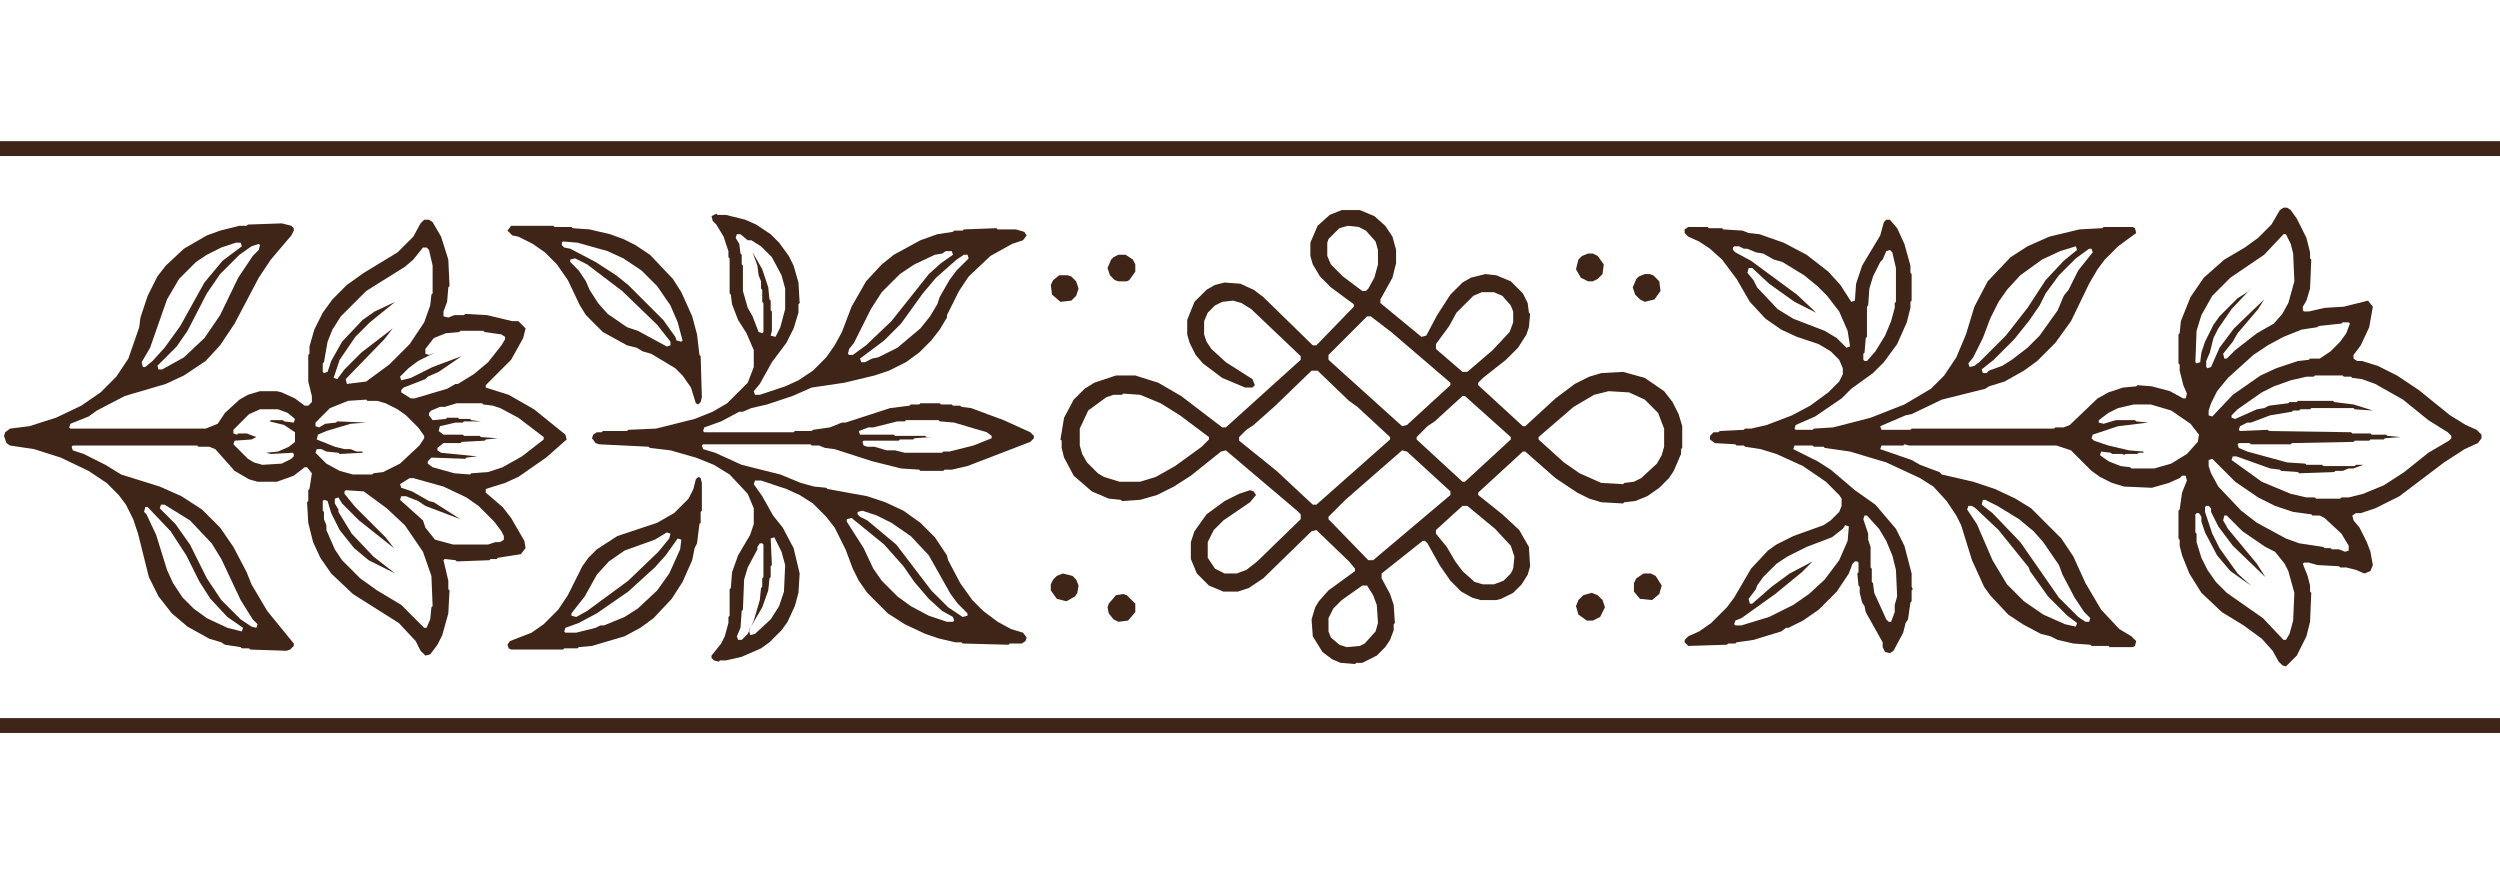
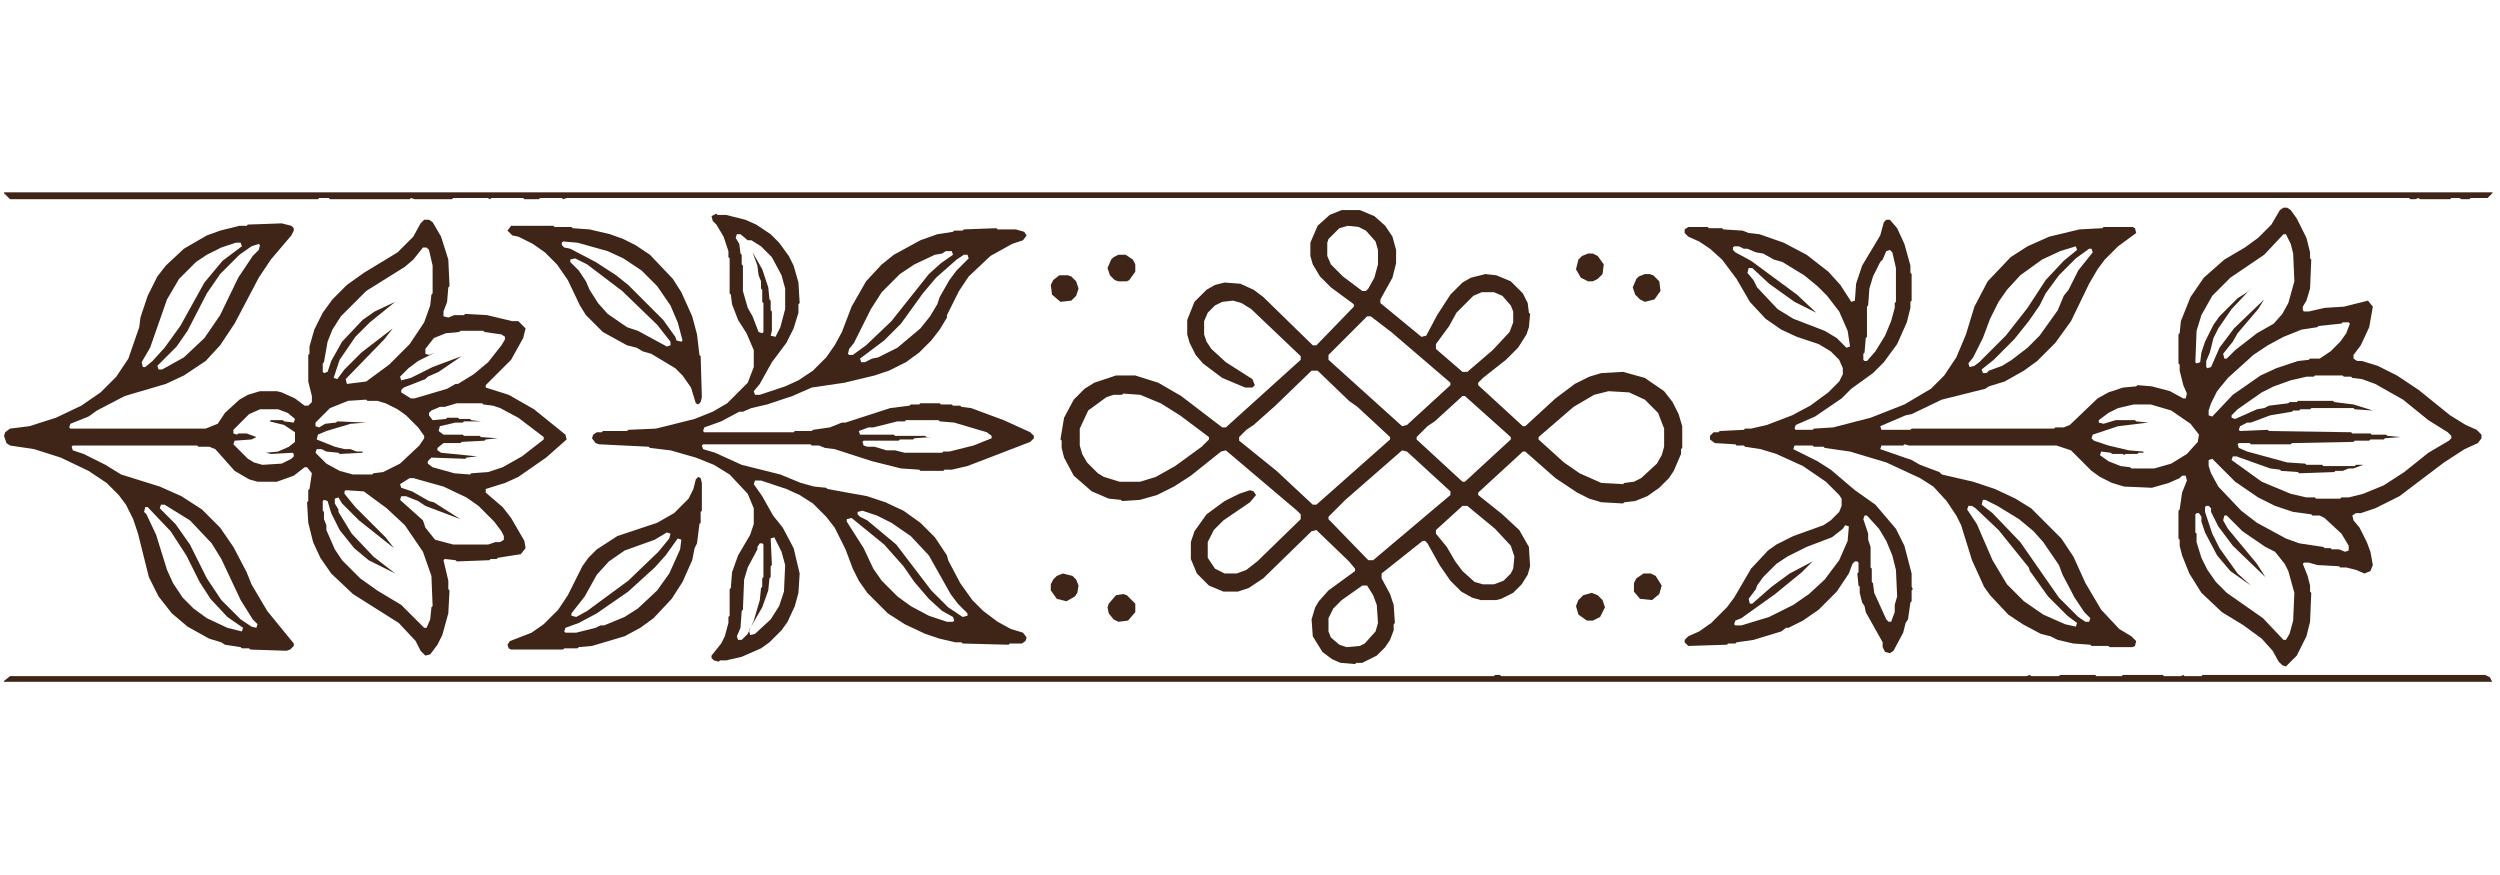
<svg xmlns="http://www.w3.org/2000/svg" width="286" height="100" viewBox="7 0 286 100">
  <defs>
    <clipPath id="interior">
-       <rect x="0" y="23" width="300" height="54" />
+       <rect x="0" y="22" width="300" height="56" />
    </clipPath>
  </defs>
  <g clip-path="url(#interior)">
    <g transform="translate(300 0) rotate(90) scale(0.1381215)">
      <path fill="#3F2418" fill-rule="evenodd" d="M364,1652L360,1653L339,1679L327,1700L321,1719L319,1719L298,1698L280,1688L272,1686L266,1692L266,1697L261,1718L260,1736L261,1737L261,1745L263,1750L262,1754L258,1754L250,1751L238,1750L237,1749L215,1750L196,1756L184,1763L182,1766L182,1770L185,1773L196,1779L209,1792L226,1820L236,1834L248,1846L259,1854L273,1861L287,1865L293,1865L294,1866L316,1866L328,1863L333,1863L336,1866L336,1869L330,1877L325,1888L324,1892L324,1906L327,1916L331,1923L342,1935L351,1941L355,1951L355,2063L354,2064L351,2063L345,2048L340,2041L328,2018L318,1984L311,1969L299,1951L286,1939L268,1927L230,1907L215,1897L195,1880L191,1878L189,1878L187,1880L185,1888L186,1916L187,1917L187,1923L191,1939L195,1950L206,1969L220,1984L229,1991L245,1999L263,2005L271,2006L297,2015L312,2025L325,2038L336,2054L346,2075L353,2097L355,2113L358,2117L361,2118L367,2116L369,2113L372,2093L379,2071L390,2048L400,2033L410,2023L418,2017L430,2011L442,2007L478,1998L494,1990L508,1979L519,1966L529,1948L532,1938L534,1935L536,1922L537,1921L537,1915L538,1914L539,1884L538,1881L535,1878L533,1878L506,1900L484,1913L474,1917L453,1928L437,1939L422,1954L411,1971L403,1989L393,2021L385,2034L376,2052L373,2061L370,2062L369,2061L369,1958L370,1957L370,1948L372,1943L390,1927L397,1915L399,1908L399,1892L394,1878L387,1869L387,1867L392,1863L405,1865L406,1866L415,1866L416,1867L433,1866L449,1862L462,1856L475,1847L492,1829L516,1791L531,1777L539,1773L543,1769L542,1765L534,1759L526,1755L508,1750L489,1749L488,1750L481,1750L464,1754L463,1753L464,1744L465,1743L464,1716L463,1715L463,1710L462,1709L459,1690L454,1686L448,1687L429,1698L420,1705L408,1719L405,1719L400,1703L395,1692L379,1669Z M201,1922L204,1921L216,1937L234,1952L270,1972L288,1985L299,1995L304,2001L304,2003L300,2004L288,1997L248,1983L231,1973L217,1959L211,1950L205,1938L201,1926Z M523,1921L520,1933L512,1950L504,1961L495,1970L483,1978L472,1983L443,1992L426,2000L424,2002L420,2001L420,1999L440,1980L460,1967L482,1956L496,1947L511,1933L520,1920Z M520,1909L519,1913L513,1922L497,1938L479,1950L451,1964L434,1976L421,1989L418,1988L418,1985L431,1964L450,1946L463,1938L497,1922L513,1912L517,1908Z M202,1907L203,1906L207,1907L212,1912L230,1924L261,1939L280,1952L296,1969L306,1987L306,1990L303,1991L287,1975L274,1966L243,1950L227,1939L211,1923L204,1913Z M347,1877L350,1878L349,1886L348,1887L348,1897L349,1898L352,1886L358,1877L366,1877L370,1882L374,1891L375,1901L376,1897L375,1879L376,1878L378,1878L380,1880L384,1888L385,1904L383,1911L380,1916L368,1928L365,1927L364,1913L362,1909L359,1917L359,1924L360,1925L359,1928L356,1928L343,1915L339,1906L339,1891L342,1883Z M361,1770L363,1770L369,1774L384,1790L391,1804L392,1812L393,1813L393,1829L390,1840L384,1851L375,1860L372,1859L372,1855L374,1851L375,1841L376,1840L375,1821L374,1821L374,1826L372,1831L372,1836L370,1844L364,1859L360,1858L357,1851L351,1831L350,1818L349,1842L350,1843L351,1852L354,1857L353,1860L350,1860L338,1848L332,1833L331,1818L332,1817L332,1809L334,1802L339,1792L344,1785L354,1775Z M520,1768L520,1770L501,1789L489,1809L479,1823L464,1838L455,1844L439,1851L435,1851L430,1853L424,1853L423,1854L415,1854L414,1853L415,1850L425,1847L439,1840L454,1828L464,1816L475,1794L461,1812L442,1830L424,1841L422,1841L417,1844L413,1844L412,1841L417,1838L431,1824L454,1795L445,1802L420,1827L409,1836L407,1836L406,1835L407,1820L421,1801L435,1786L457,1771L477,1764L502,1763L503,1764L513,1765Z M205,1768L207,1766L220,1763L243,1763L244,1764L253,1765L267,1770L285,1782L302,1799L316,1818L318,1834L314,1835L281,1803L272,1796L292,1822L306,1836L314,1842L313,1845L298,1840L279,1827L267,1815L250,1794L258,1811L265,1821L283,1838L299,1847L308,1850L309,1853L308,1854L301,1854L300,1853L283,1850L273,1846L262,1839L241,1818L221,1786L215,1779L205,1771Z M447,1704L449,1707L449,1711L451,1717L451,1746L447,1761L437,1769L431,1771L414,1790L411,1789L411,1785L415,1775L419,1769L430,1740L416,1762L415,1766L407,1780L404,1789L401,1790L396,1782L396,1779L403,1754L412,1735L419,1725L432,1712L440,1706L444,1704Z M279,1703L281,1703L286,1706L300,1717L310,1729L318,1742L318,1744L322,1751L330,1778L330,1781L325,1789L323,1789L321,1787L314,1769L312,1767L308,1758L295,1739L304,1763L313,1781L315,1789L312,1790L305,1783L299,1775L292,1761L294,1766L293,1769L289,1769L280,1762L276,1752L275,1741L274,1740L274,1721L275,1720L277,1706Z M362,1671L364,1671L378,1689L387,1705L391,1717L392,1731L393,1732L392,1745L387,1763L384,1767L382,1767L379,1764L380,1736L379,1735L378,1726L375,1756L373,1759L371,1759L367,1754L367,1740L366,1739L365,1720L364,1719L363,1709L362,1723L361,1724L361,1737L360,1738L360,1754L357,1758L353,1757L350,1744L350,1738L349,1737L349,1723L348,1731L347,1732L347,1741L346,1742L346,1751L347,1752L348,1763L344,1766L342,1766L340,1764L337,1757L337,1753L334,1743L334,1722L335,1721L336,1713L338,1707L346,1692Z M396,1541L395,1543L397,1545L405,1547L413,1551L425,1563L433,1577L444,1610L455,1627L462,1634L469,1639L493,1651L505,1659L517,1671L524,1681L531,1699L534,1701L537,1700L538,1698L538,1655L537,1654L537,1643L536,1642L535,1631L527,1604L520,1591L512,1580L496,1565L482,1556L464,1548L454,1546L450,1544L434,1542L433,1541L424,1541L423,1540L400,1540Z M442,1566L446,1567L457,1576L481,1601L506,1635L511,1644L510,1648L508,1648L494,1637L476,1627L465,1617L456,1604L447,1579L441,1569Z M447,1557L455,1558L475,1567L489,1577L504,1593L511,1604L518,1621L518,1624L520,1628L524,1644L524,1653L523,1654L520,1653L516,1642L508,1627L490,1601L470,1579L460,1570L446,1560Z M333,1541L329,1540L295,1541L294,1542L277,1544L262,1548L242,1557L231,1564L211,1583L203,1595L198,1605L194,1616L190,1633L189,1647L188,1648L188,1662L187,1663L187,1698L191,1701L195,1697L196,1692L202,1680L209,1670L219,1660L232,1651L253,1641L261,1636L275,1622L286,1602L288,1594L291,1589L293,1582L305,1562L311,1556L321,1549L334,1545L335,1543Z M286,1566L287,1569L274,1593L271,1602L260,1618L251,1626L240,1633L233,1636L224,1642L217,1649L215,1649L214,1645L219,1635L241,1606L269,1577L283,1566Z M282,1556L283,1557L282,1561L279,1562L265,1572L236,1601L228,1611L217,1628L206,1649L205,1654L203,1656L201,1656L200,1655L201,1643L208,1618L214,1605L224,1590L237,1577L253,1566L267,1560Z M195,1271L192,1273L190,1280L190,1295L189,1296L190,1323L191,1324L191,1331L192,1332L194,1345L199,1359L211,1381L219,1391L233,1404L254,1416L275,1424L286,1430L296,1437L307,1448L315,1460L320,1471L327,1492L327,1496L324,1497L318,1492L300,1482L284,1470L272,1464L259,1460L252,1460L251,1459L234,1460L220,1464L212,1468L201,1476L194,1483L186,1495L182,1504L178,1520L178,1527L177,1528L179,1532L183,1531L186,1528L196,1522L208,1518L213,1518L214,1517L243,1517L244,1516L252,1515L265,1510L276,1503L290,1497L304,1497L317,1502L334,1519L341,1531L347,1546L355,1578L356,1601L357,1602L357,1622L358,1623L358,1627L360,1630L363,1631L367,1628L368,1625L370,1584L371,1583L373,1566L379,1545L385,1530L393,1517L409,1502L421,1497L434,1497L443,1500L460,1510L474,1515L487,1516L488,1517L510,1517L511,1518L516,1518L527,1521L533,1524L543,1532L545,1532L547,1530L548,1526L547,1525L547,1520L544,1507L537,1491L532,1484L522,1474L515,1469L502,1463L491,1460L475,1459L454,1464L437,1473L427,1481L411,1490L401,1497L398,1496L398,1491L405,1470L410,1459L417,1448L428,1437L437,1430L455,1421L471,1415L481,1410L491,1403L508,1386L517,1372L525,1355L529,1343L532,1330L532,1325L533,1324L534,1286L533,1285L533,1275L531,1272L528,1271L524,1274L521,1284L515,1295L506,1307L497,1316L483,1326L464,1336L460,1337L445,1347L433,1359L423,1373L416,1388L411,1403L405,1436L404,1437L403,1447L400,1458L393,1475L385,1507L375,1529L372,1539L369,1540L368,1539L368,1450L369,1449L369,1443L371,1438L372,1430L382,1399L388,1375L389,1360L390,1359L390,1340L389,1339L389,1333L386,1320L366,1268L363,1265L361,1265L358,1268L348,1290L338,1317L337,1325L336,1326L336,1332L335,1333L335,1342L334,1343L334,1359L335,1360L335,1367L336,1368L338,1384L350,1421L350,1424L354,1434L356,1448L357,1449L357,1463L358,1464L358,1538L357,1539L354,1538L349,1524L341,1509L341,1506L338,1499L335,1486L328,1465L321,1449L317,1422L311,1397L307,1385L300,1371L292,1360L282,1350L273,1343L263,1337L261,1337L241,1327L229,1319L212,1301L202,1283L199,1274Z M450,1490L451,1489L478,1489L479,1490L486,1490L487,1491L497,1492L514,1497L525,1502L530,1507L530,1510L527,1511L520,1508L506,1507L505,1506L480,1505L470,1502L455,1494L453,1494L450,1492Z M445,1480L457,1474L468,1471L490,1472L502,1476L513,1483L525,1496L526,1500L522,1501L503,1490L489,1485L479,1484L478,1483L469,1483L468,1482L446,1483Z M279,1479L278,1483L274,1482L258,1482L257,1483L249,1483L248,1484L238,1485L223,1490L209,1498L220,1494L228,1493L233,1491L239,1491L240,1490L250,1490L251,1489L275,1489L276,1490L275,1493L262,1498L255,1502L241,1506L220,1506L219,1507L211,1507L210,1508L202,1509L197,1512L194,1511L194,1508L199,1502L199,1499L204,1491L213,1482L228,1474L239,1471L256,1471L271,1475Z M208,1333L211,1332L218,1342L227,1352L266,1383L286,1404L294,1415L294,1418L293,1419L289,1418L284,1414L256,1400L242,1391L227,1376L219,1364L211,1347L210,1341L208,1338Z M514,1331L515,1332L515,1337L510,1352L502,1367L494,1378L481,1391L471,1398L454,1406L432,1420L430,1420L429,1416L451,1389L469,1373L482,1364L496,1352L506,1341L511,1332Z M510,1320L511,1324L503,1336L489,1350L451,1379L431,1403L428,1409L426,1411L424,1411L423,1407L427,1395L433,1383L444,1367L460,1352L492,1334L500,1328L508,1320Z M211,1320L214,1319L224,1329L232,1335L246,1343L252,1345L262,1351L272,1359L288,1378L296,1394L297,1399L300,1405L300,1408L297,1409L282,1389L268,1375L243,1357L230,1346L215,1329L211,1323Z M363,1300L369,1315L374,1335L374,1340L375,1341L375,1372L373,1380L373,1387L370,1397L370,1403L369,1406L366,1407L365,1406L365,1377L364,1376L364,1365L363,1364L362,1350L362,1354L361,1355L361,1380L360,1381L360,1409L357,1410L354,1402L354,1398L349,1378L349,1372L348,1371L348,1344L349,1343L350,1331L358,1304L361,1300Z M485,1228L480,1230L477,1233L475,1241L477,1246L480,1249L484,1251L489,1251L496,1246L498,1238L494,1231L491,1229Z M239,1228L233,1230L229,1234L228,1237L228,1244L232,1249L236,1251L244,1250L250,1243L249,1234L245,1230Z M500,1181L493,1188L492,1191L493,1197L500,1203L503,1204L508,1203L513,1199L515,1195L514,1187L507,1181Z M225,1181L219,1181L215,1183L211,1189L211,1195L213,1199L215,1201L222,1204L228,1202L232,1198L233,1195L233,1188L232,1186Z M219,793L212,798L210,802L210,806L212,811L215,814L223,816L230,812L233,806L233,802L231,798L227,794Z M503,792L497,794L493,798L491,803L493,810L497,814L502,816L509,814L514,807L514,802L511,796Z M241,746L233,747L228,752L227,755L227,759L229,764L231,766L238,769L244,767L248,763L250,759L248,751Z M485,745L477,750L475,754L475,760L479,766L483,768L490,768L496,763L497,753L492,747Z M353,728L343,731L333,736L324,743L313,759L308,777L309,795L312,805L318,817L330,833L353,858L353,860L319,897L317,897L313,893L298,874L288,864L277,857L271,855L260,854L259,855L251,856L243,860L233,870L228,882L227,891L230,903L234,910L244,920L261,931L278,940L279,944L251,978L248,978L230,968L218,965L207,965L196,968L187,974L179,983L174,995L174,1010L178,1020L187,1030L201,1036L212,1036L219,1034L229,1028L238,1019L252,1000L254,1000L286,1031L286,1034L246,1075L240,1083L235,1094L234,1107L236,1115L240,1122L250,1132L265,1138L277,1138L284,1136L294,1131L301,1125L313,1109L321,1090L321,1084L319,1082L314,1084L300,1106L289,1118L283,1122L277,1124L266,1124L259,1121L253,1115L250,1109L249,1100L251,1093L256,1085L295,1044L298,1044L354,1106L354,1109L328,1143L317,1162L311,1181L311,1197L317,1215L322,1223L331,1232L346,1240L364,1243L365,1242L371,1242L379,1240L394,1232L407,1217L413,1203L414,1193L415,1192L414,1177L410,1163L403,1149L394,1135L374,1110L373,1106L423,1047L426,1044L430,1044L465,1080L472,1089L475,1097L475,1107L471,1115L462,1121L449,1121L439,1116L431,1108L416,1086L410,1081L407,1083L406,1086L409,1095L415,1107L426,1122L440,1132L449,1135L463,1135L475,1130L485,1120L490,1108L490,1096L487,1087L479,1075L440,1035L439,1031L465,1004L471,999L473,999L489,1021L498,1029L503,1032L513,1035L527,1034L540,1026L546,1018L549,1011L550,999L549,998L549,993L543,981L536,974L530,970L522,967L517,967L516,966L501,967L492,970L479,977L475,977L448,943L448,941L450,939L468,929L481,920L490,911L495,902L497,895L497,882L496,878L491,868L484,861L476,856L469,854L453,855L439,863L426,877L410,897L408,897L374,860L374,858L396,833L408,815L413,805L416,795L417,777L416,776L415,767L411,757L404,747L396,739L390,735L376,729L372,729L371,728Z M362,1120L364,1120L370,1126L386,1148L395,1164L399,1177L399,1194L395,1207L392,1212L383,1221L376,1225L369,1227L355,1227L340,1220L329,1205L327,1199L327,1192L326,1191L327,1177L334,1160L344,1144Z M485,989L493,984L501,981L516,980L523,982L533,991L535,995L536,1006L534,1012L528,1019L523,1021L512,1021L504,1017L497,1010L485,993Z M239,988L241,990L241,993L229,1009L219,1019L212,1022L201,1022L198,1021L189,1012L187,1005L188,996L191,990L200,982L207,980L219,980L230,983Z M362,970L364,970L418,1031L418,1034L390,1064L365,1095L362,1095L356,1089L352,1083L336,1065L307,1035L307,1030L332,1004L337,997Z M407,920L410,920L464,984L464,988L430,1021L428,1021L414,1007L373,960L374,956Z M319,920L352,956L353,960L298,1021L294,1021L262,989L262,986L275,969L317,920Z M362,870L364,870L399,908L399,910L364,948L362,948L353,939L349,933L328,910L328,908Z M253,870L258,868L267,868L275,871L290,885L308,906L308,910L289,932L285,932L270,921L259,915L245,901L242,894L242,884L245,877Z M475,870L481,876L484,884L484,893L482,900L473,910L465,916L453,923L442,932L439,932L419,910L419,906L438,883L452,870L461,867L471,868Z M355,743L370,743L377,745L384,749L396,762L399,768L400,776L401,777L400,795L392,813L383,826L364,847L362,847L337,818L327,801L324,789L325,772L331,759L342,748Z M360,66L356,70L352,79L344,92L323,118L311,136L303,152L299,165L299,169L297,172L294,172L286,166L271,159L254,156L249,160L254,180L255,196L258,209L258,213L257,214L254,214L249,211L239,208L215,207L214,208L209,208L197,211L181,219L174,224L172,227L172,230L174,233L186,240L197,251L205,262L215,279L230,296L246,307L266,315L276,316L277,317L301,317L302,316L307,316L319,313L326,310L330,311L330,313L324,324L320,339L319,351L320,352L321,363L325,375L330,384L352,407L354,412L354,419L355,420L355,538L356,539L356,563L353,564L344,543L343,538L331,513L322,477L320,474L316,461L307,445L299,434L284,419L266,406L235,391L223,384L215,378L204,367L193,352L189,353L188,355L188,379L189,380L190,399L196,424L204,442L213,456L233,475L254,486L277,493L296,501L311,511L322,522L335,544L346,572L354,603L355,619L356,620L356,634L355,635L352,634L345,618L330,596L322,588L309,570L300,561L285,550L267,542L255,539L250,539L249,538L227,538L226,539L220,539L202,544L189,550L182,556L182,559L184,561L195,564L220,579L235,584L249,585L250,588L236,597L225,607L211,625L201,644L194,664L193,673L191,678L190,694L189,695L189,706L188,707L188,723L190,726L193,726L196,723L200,714L206,705L215,695L231,683L250,672L264,659L273,646L279,633L285,615L291,605L298,598L305,595L310,595L316,598L325,607L336,622L344,637L352,658L355,671L355,676L356,677L357,697L358,698L358,702L361,705L364,705L367,701L368,684L369,683L369,677L370,676L372,663L376,650L386,628L399,609L410,598L413,596L419,596L424,598L431,605L435,611L444,636L451,650L456,657L471,671L495,685L503,691L516,704L523,714L527,723L530,726L532,726L535,723L534,691L533,690L533,684L532,683L530,669L523,646L520,642L520,640L514,628L505,615L490,600L475,590L467,587L465,585L465,583L466,582L474,582L475,583L485,582L486,581L491,581L499,579L502,577L507,576L532,562L536,562L540,560L541,556L539,553L524,545L516,543L513,541L499,539L498,538L489,538L488,537L486,538L475,538L452,544L438,551L418,568L406,585L389,605L382,616L372,636L369,635L369,620L370,619L370,611L371,610L374,589L383,559L396,531L403,520L415,509L427,501L435,497L464,488L486,478L493,473L509,458L517,446L525,431L527,423L530,417L533,404L534,390L535,389L535,375L536,374L536,355L535,353L531,352L527,356L521,366L505,381L483,394L461,404L446,414L421,439L413,452L405,469L399,487L393,513L391,515L385,531L381,538L372,564L369,563L369,545L368,544L369,540L369,418L373,406L390,389L395,382L400,372L403,362L404,339L400,325L396,316L394,314L394,311L398,310L408,314L422,316L423,317L446,317L447,316L452,316L460,314L475,308L491,298L507,281L518,263L529,248L539,239L548,234L551,231L552,228L543,219L527,211L515,208L491,207L490,208L485,208L477,210L467,214L466,213L466,209L468,202L469,184L470,183L470,178L472,170L475,163L473,158L468,156L457,158L449,161L437,167L431,172L427,173L425,170L425,166L421,154L411,134L383,97L372,80L367,69L363,66Z M436,590L448,591L464,598L480,610L492,623L501,636L511,656L518,679L518,684L517,685L514,684L512,679L492,651L474,629L465,620L475,639L486,654L500,670L500,672L496,673L488,667L485,666L478,661L467,650L461,641L453,625L445,604L438,595L435,593Z M287,589L288,592L280,600L274,610L264,636L256,649L238,666L232,669L226,674L222,673L222,670L235,656L250,635L259,617L244,633L216,671L209,684L207,686L205,686L204,685L204,681L206,677L206,674L209,667L210,661L215,652L217,645L228,627L237,616L245,608L258,598L274,591Z M207,556L209,554L222,551L250,551L251,552L255,552L266,555L278,560L291,568L299,575L299,577L298,578L293,578L292,577L280,576L279,575L254,575L253,574L239,573L229,570L217,564L215,562L208,559Z M515,555L515,557L513,559L491,569L483,570L482,571L471,571L470,572L453,572L447,574L442,574L430,578L427,577L427,575L438,565L448,559L460,554L472,551L494,550L501,552L507,552Z M519,402L517,411L509,429L498,445L484,459L464,471L434,484L422,492L419,491L419,488L421,485L439,466L470,441L473,440L494,425L510,409L516,401Z M204,402L207,401L216,412L232,427L255,442L278,460L300,482L303,486L304,490L301,491L296,487L280,479L264,473L250,466L240,459L228,448L215,430L208,415Z M515,391L515,394L511,400L495,416L449,448L425,471L418,480L414,479L414,477L419,467L430,449L440,437L449,429L468,416L476,413L495,403L507,395L512,390Z M206,389L209,388L224,400L240,408L245,412L257,417L278,432L288,442L298,455L303,463L307,474L309,476L309,479L306,480L298,470L281,453L266,441L253,432L243,427L228,416L214,402L206,391Z M360,300L366,301L376,310L384,323L388,337L388,356L387,357L386,365L382,375L377,382L374,381L375,373L376,372L376,363L377,362L376,361L376,351L375,350L375,346L374,346L373,358L369,375L365,387L363,389L360,388L353,367L350,342L349,352L348,353L348,369L351,379L350,383L348,383L342,375L338,367L335,354L335,340L340,323L351,307Z M530,228L530,230L512,247L491,277L482,286L472,293L462,298L449,302L442,302L441,303L426,303L425,302L425,300L428,298L432,298L441,295L460,285L473,274L485,257L475,268L454,283L442,289L424,295L420,295L419,294L419,292L421,290L424,290L436,284L452,272L478,245L467,252L438,276L431,280L427,279L427,277L440,264L453,245L457,237L467,229L473,226L491,221L514,222L525,225Z M194,228L202,224L210,222L233,221L251,226L260,231L268,238L276,252L290,270L297,277L297,279L293,280L283,272L276,268L256,251L248,246L272,271L288,283L304,290L305,293L304,294L299,294L292,291L280,288L272,284L256,273L238,256L242,260L247,268L262,283L269,288L283,295L292,298L300,299L301,302L300,303L274,302L261,298L245,289L230,274L211,246L194,230Z M456,176L457,179L455,184L455,190L454,191L454,196L453,197L450,217L446,228L433,252L423,265L403,284L392,290L386,292L381,292L380,289L399,270L412,251L419,237L424,222L426,207L427,206L427,200L429,196L442,182L452,176Z M268,175L276,178L283,183L291,191L297,200L297,208L298,209L299,218L305,236L311,249L327,272L345,289L344,292L340,292L334,290L324,285L313,276L294,255L286,243L279,230L273,215L271,202L270,201L268,182L267,181L267,176Z M361,91L363,91L365,93L375,110L391,130L402,147L409,164L412,176L412,182L413,183L413,203L412,204L412,211L409,224L399,248L381,273L378,272L378,269L388,241L389,233L390,232L391,218L392,217L391,188L390,187L390,181L388,176L388,172L385,164L385,170L386,171L386,197L385,198L385,211L384,212L383,227L374,260L371,267L368,268L367,267L367,258L368,257L368,224L367,223L366,172L365,171L365,159L364,158L364,147L363,146L362,133L361,144L360,145L360,157L359,158L359,173L358,174L357,242L356,243L357,266L356,267L353,266L350,260L350,257L344,241L341,223L340,222L340,217L339,216L339,208L338,207L338,172L339,171L340,156L335,172L333,188L332,189L332,218L333,219L333,225L334,226L336,242L338,246L339,252L347,270L346,273L344,273L339,268L325,248L320,238L315,224L312,211L312,205L311,204L311,181L312,180L312,174L313,173L314,165L318,154L331,131L348,110L358,94Z M603,57L597,63L597,453L598,454L597,457L597,557L598,558L597,561L597,597L598,598L597,601L597,611L598,612L598,627L597,628L597,644L598,645L597,649L598,650L597,658L598,659L597,662L597,668L598,669L598,2113L603,2118L610,2118L615,2113L614,62L611,58Z M565,57L561,59L559,63L559,297L560,298L560,312L559,313L560,315L560,329L559,330L559,363L560,364L560,385L559,386L559,415L560,416L560,439L559,440L560,443L560,878L559,879L559,883L560,884L560,2113L564,2118L568,2119L572,2118L576,2113L575,63L572,58Z M156,56L152,57L149,60L148,63L148,184L149,185L148,189L148,203L149,204L149,208L148,209L148,318L149,319L149,330L148,331L149,335L149,347L148,348L148,358L149,359L148,362L148,384L149,385L149,407L148,408L148,416L149,417L149,964L150,965L150,969L149,970L149,1042L150,1043L149,1046L149,1127L150,1128L150,1132L149,1133L149,1156L150,1157L150,1166L149,1167L149,1173L150,1174L149,1177L149,1223L150,1224L149,1228L149,1318L150,1319L150,1323L149,1324L150,1325L149,1329L149,1353L150,1354L149,1357L150,1360L150,1372L149,1373L149,1398L150,1399L150,1417L149,1418L149,1526L150,1527L150,1536L149,1537L149,1637L150,1638L150,1646L149,1647L150,1648L149,1651L150,1652L150,1658L149,1659L149,1679L150,1680L150,1695L149,1696L149,1702L150,1703L150,1713L149,1714L150,1715L150,1726L149,1727L149,1753L150,1754L150,1789L149,1790L149,1798L150,1799L149,1802L149,1812L150,1813L150,1836L149,1837L150,1839L149,1843L150,1845L149,2112L151,2116L154,2118L160,2118L165,2113L165,1858L164,1857L164,1849L165,1848L165,1782L164,1781L165,1778L165,1747L164,1746L164,1717L165,1716L164,1714L164,1688L165,1687L165,1675L164,1674L164,1656L165,1655L164,1652L164,126L165,125L165,121L164,118L165,117L165,92L164,91L164,84L165,83L165,76L164,75L164,61L160,57Z M117,56L111,58L108,63L109,2112L110,2115L114,2118L122,2118L125,2116L127,2112L127,1766L126,1765L127,1762L126,1761L127,1757L127,1730L126,1729L127,1725L127,1671L126,1670L126,1662L127,1661L127,1653L126,1652L127,1649L127,1619L126,1618L126,1613L127,1612L127,1605L126,1604L126,1600L127,1599L127,1559L126,1558L126,1543L127,1542L127,1527L126,1526L126,64L123,58Z" />
    </g>
  </g>
-   <path d="M0 17H300 M0 83H300" stroke="#3F2418" stroke-width="1.7" fill="none" />
</svg>
